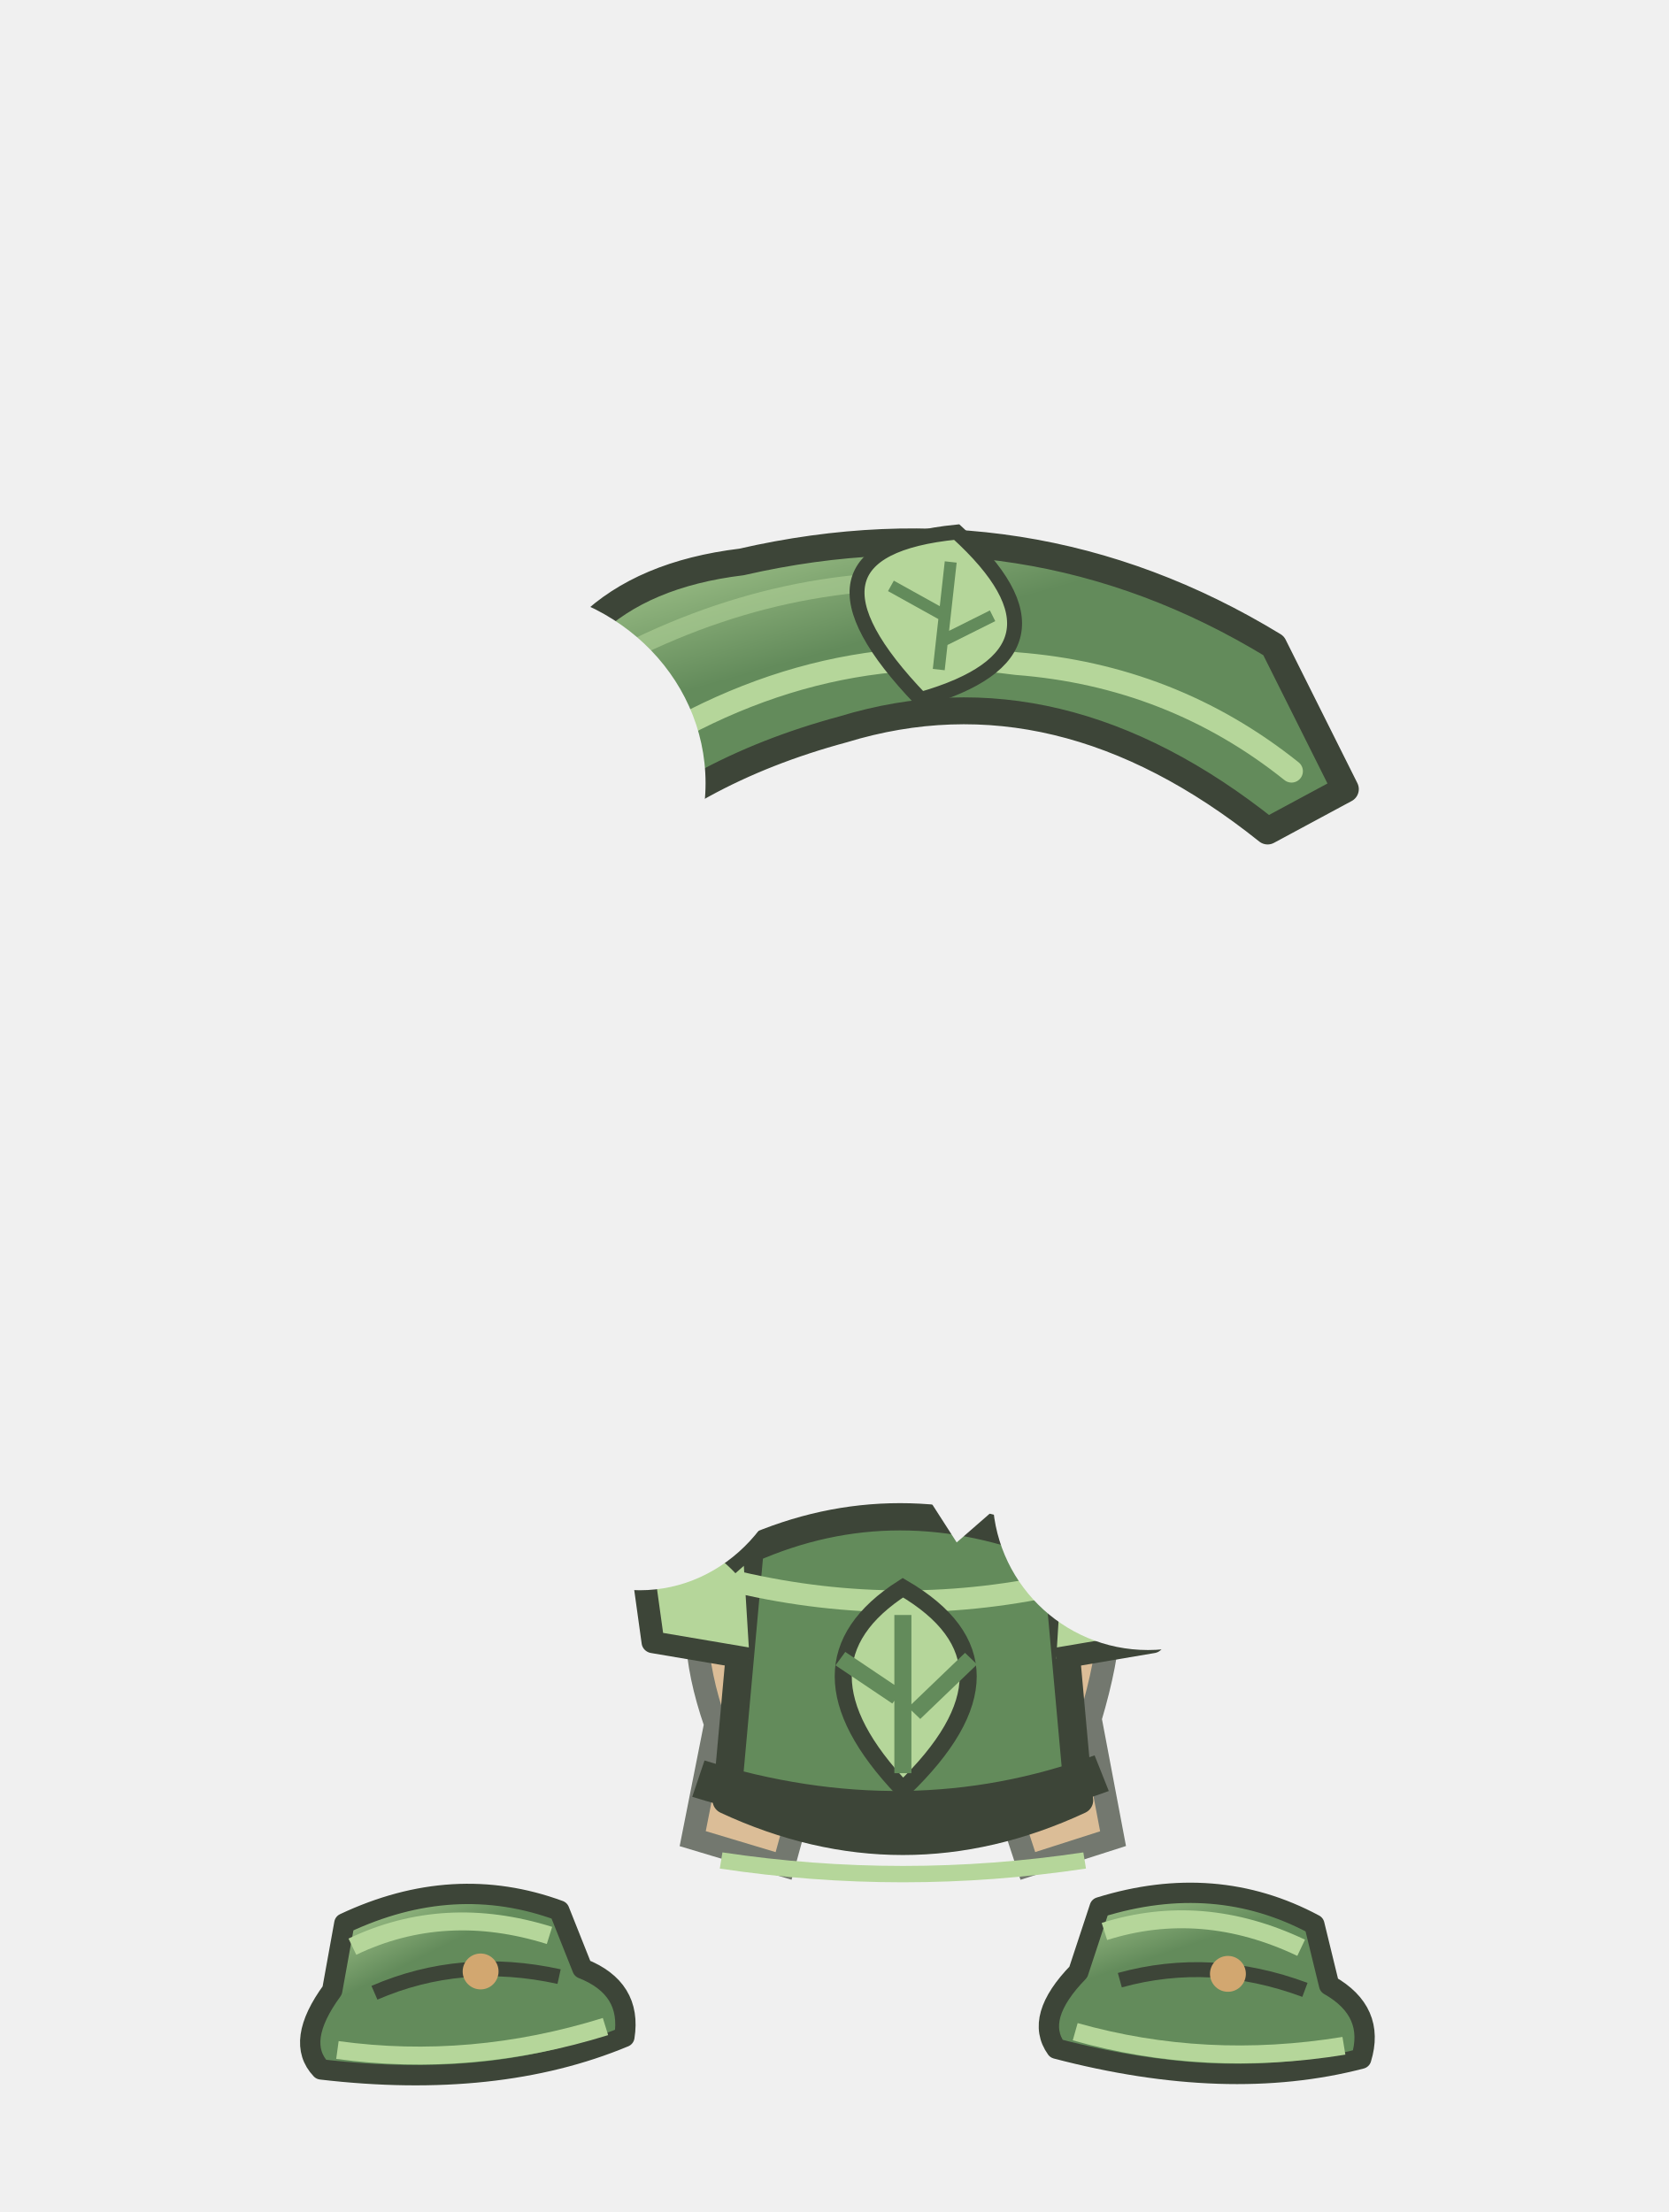
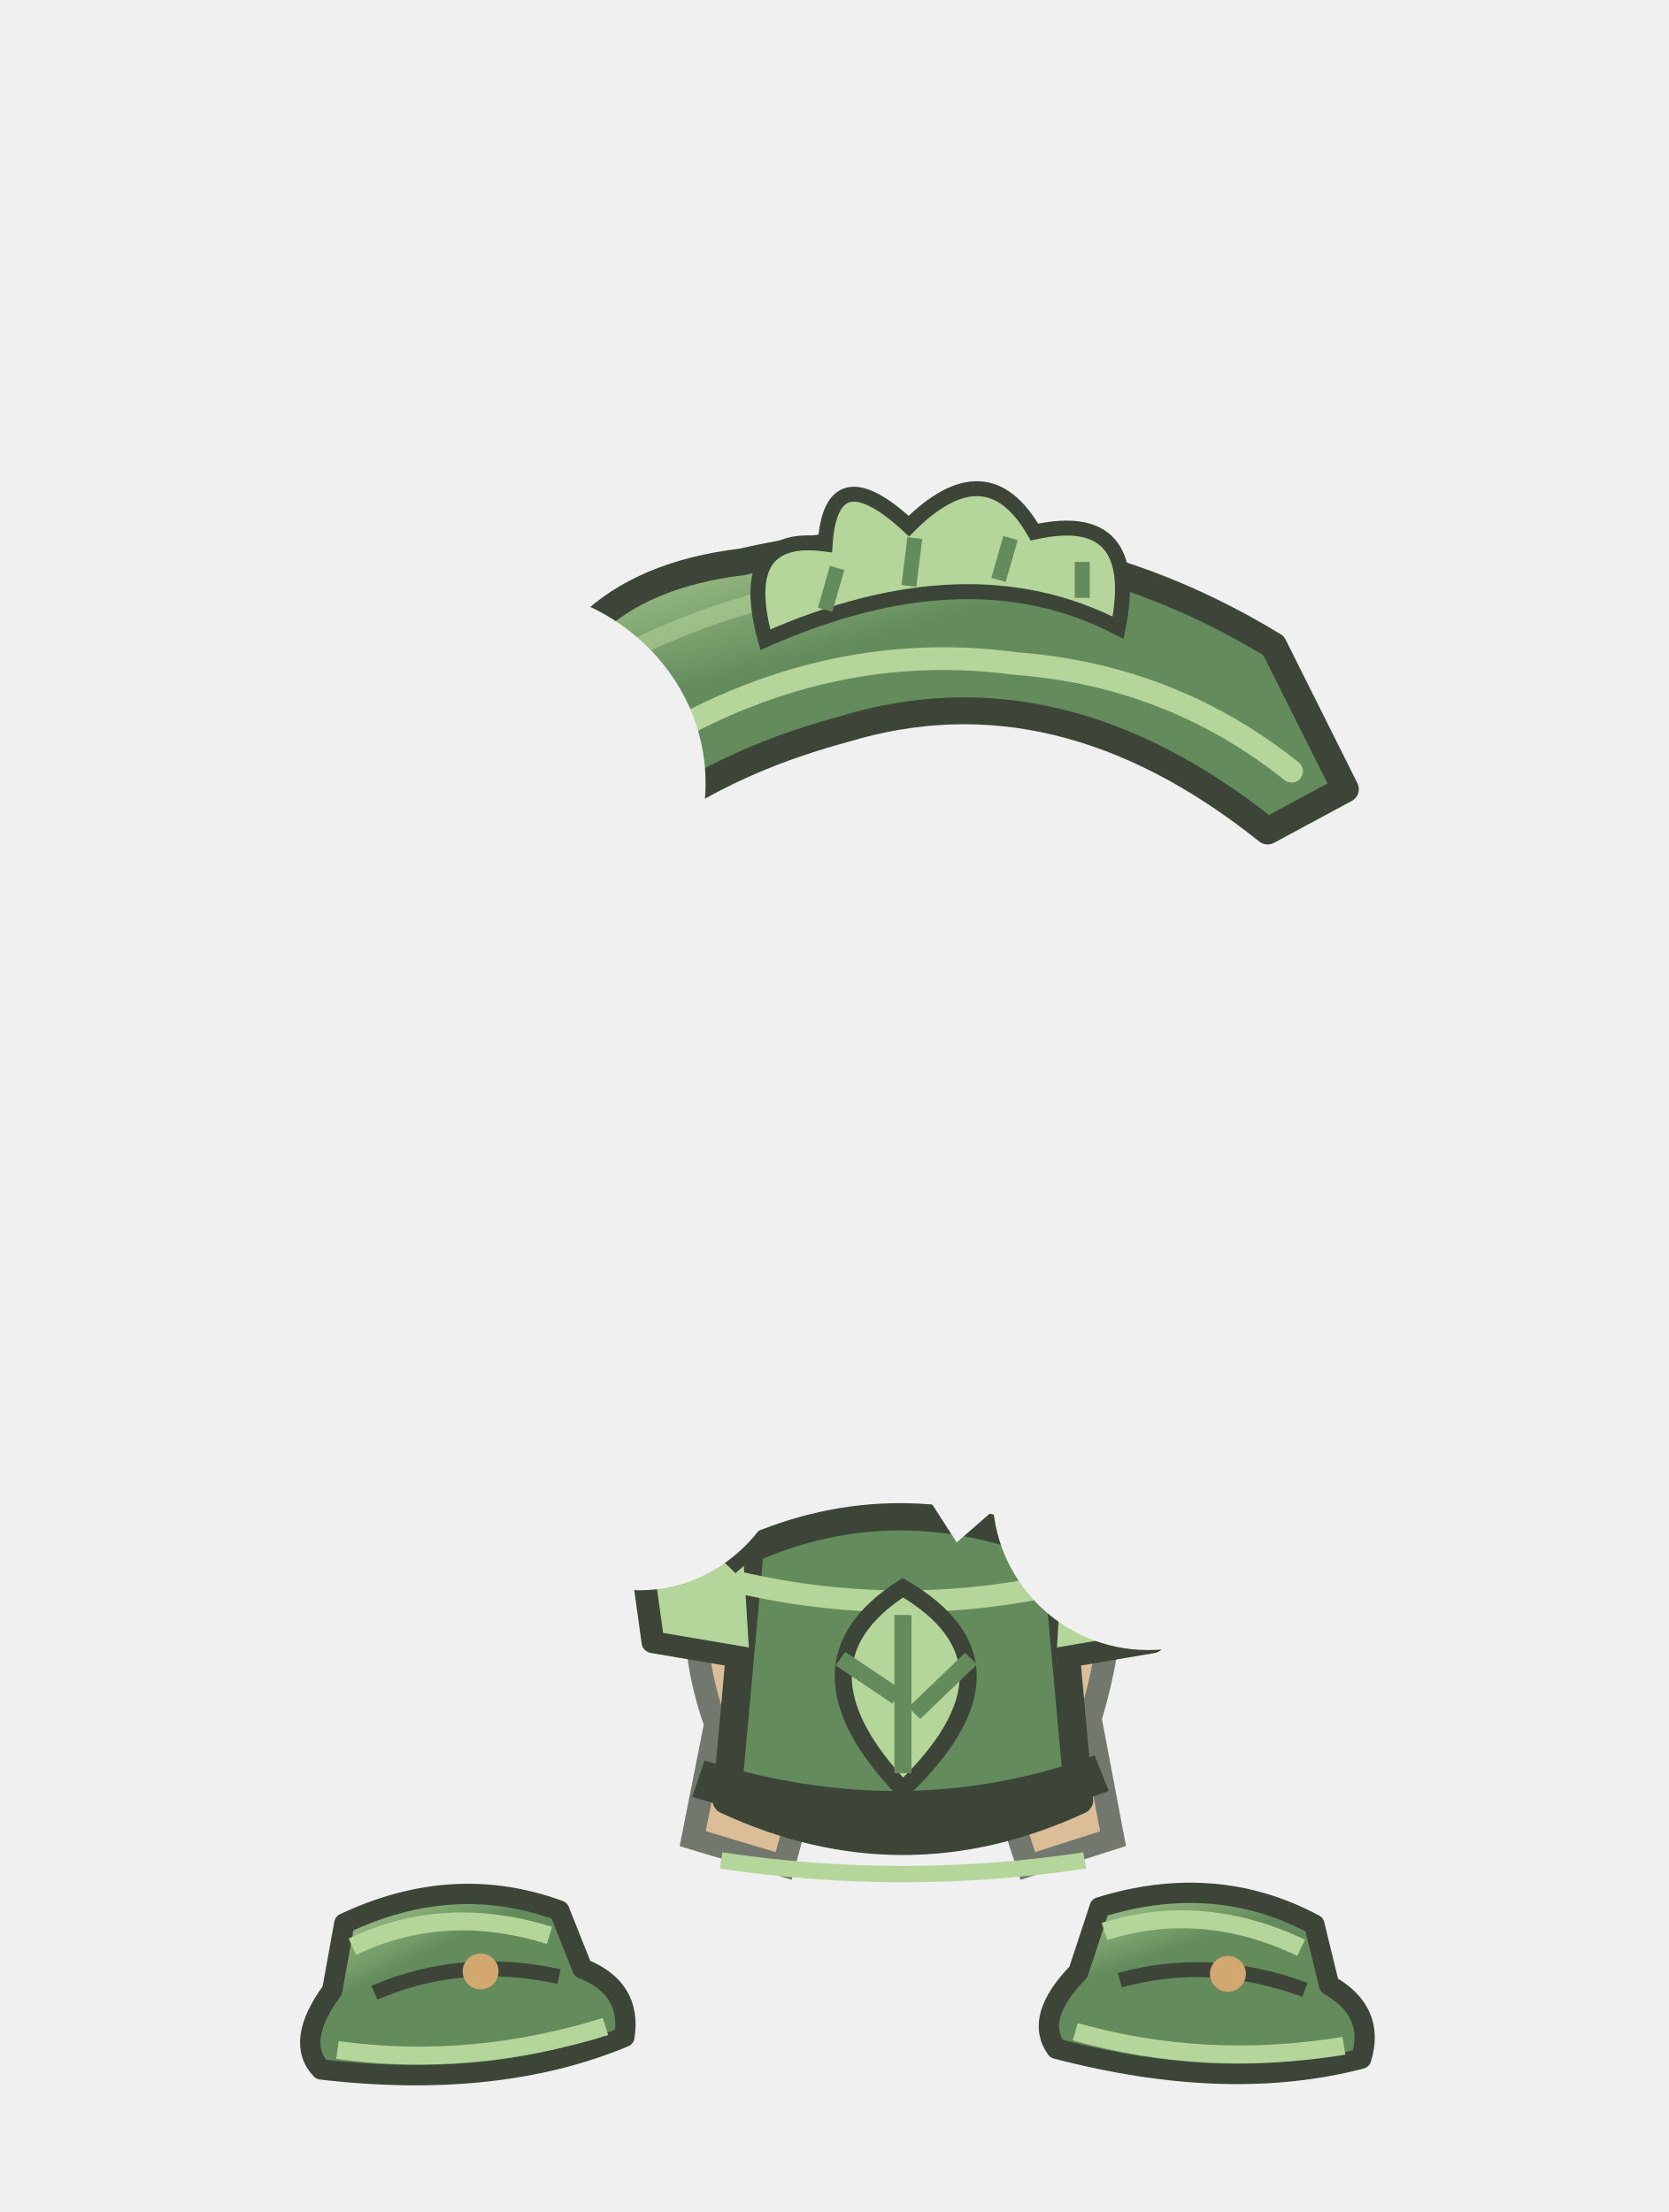
<svg xmlns="http://www.w3.org/2000/svg" width="279" height="370" viewBox="0 0 279 370" data-armor="moss" data-phase="hurt" data-frame="6">
  <defs>
    <linearGradient id="metal" x1="0" y1="0" x2=".7" y2="1">
      <stop stop-color="#b5d69a" />
      <stop offset=".4" stop-color="#638b5b" />
      <stop offset="1" stop-color="#638b5b" />
    </linearGradient>
    <mask id="details" maskUnits="userSpaceOnUse" x="0" y="0" width="279" height="370">
      <rect width="279" height="370" fill="white" />
      <g fill="black">
        <ellipse data-protect="flower" cx="83" cy="131" rx="35" ry="33" />
        <ellipse data-protect="paw" cx="107" cy="238" rx="26" ry="28" />
        <ellipse data-protect="paw" cx="192" cy="250" rx="26" ry="26" />
        <polygon data-protect="scarf" points="84,211 142,230 160,258 199,224" />
      </g>
    </mask>
  </defs>
  <g mask="url(#details)">
    <g transform="translate(78 337) rotate(-5)">
      <g data-part="boot">
        <path d="M-19 -17Q0 -24 17 -16L20 -6Q28 -2 26 6Q4 13 -25 7Q-29 2 -22 -6Z" fill="url(#metal)" stroke="#3d4538" stroke-width="3.4" stroke-linejoin="round" />
        <path d="M-18 -13Q-2 -19 15 -12M-22 4Q0 9 23 4" fill="none" stroke="#b5d69a" stroke-width="3" />
        <path d="M-15 -5Q0 -10 16 -5" fill="none" stroke="#3d4538" stroke-width="2.5" />
        <circle cx="3" cy="-7" r="3" fill="#d2a770" />
      </g>
    </g>
    <g transform="translate(202 337) rotate(3)">
      <g data-part="boot">
        <path d="M-19 -17Q0 -24 17 -16L20 -6Q28 -2 26 6Q4 13 -25 7Q-29 2 -22 -6Z" fill="url(#metal)" stroke="#3d4538" stroke-width="3.4" stroke-linejoin="round" />
        <path d="M-18 -13Q-2 -19 15 -12M-22 4Q0 9 23 4" fill="none" stroke="#b5d69a" stroke-width="3" />
        <path d="M-15 -5Q0 -10 16 -5" fill="none" stroke="#3d4538" stroke-width="2.5" />
        <circle cx="3" cy="-7" r="3" fill="#d2a770" />
      </g>
    </g>
    <g transform="translate(151 282) rotate(0)">
      <g data-part="chestplate" transform="translate(-47.5 -36.5) scale(0.95 0.9125)">
        <path d="M16 18Q11 29 17 47L13 68 29 73 34 54 66 54 72 73 87 68 83 46Q89 25 84 18" fill="#d2a770" opacity=".7" stroke="#3d4538" stroke-width="4" />
        <path d="M23 15 Q49 3 77 15 L81 61 Q50 76 19 61Z" fill="#638b5b" stroke="#3d4538" stroke-width="5" stroke-linejoin="round" />
        <path d="M22 18Q12 7 4 17L6 32 23 35M78 18Q88 7 96 17L94 32 77 35" fill="#b5d69a" stroke="#3d4538" stroke-width="4" stroke-linejoin="round" />
        <path d="M21 21Q50 28 79 21" fill="none" stroke="#b5d69a" stroke-width="4" />
        <path d="M14 57Q51 69 85 56" fill="none" stroke="#3d4538" stroke-width="7" />
        <path d="M50 59Q29 36 50 22Q73 36 50 59Z" fill="#b5d69a" stroke="#3d4538" stroke-width="3" />
        <path d="M50 27V56M49 42 39 35M52 45 62 35" stroke="#638b5b" stroke-width="3" />
        <path d="M18 72Q50 77 82 72" fill="none" stroke="#b5d69a" stroke-width="3" />
      </g>
    </g>
    <g transform="translate(157 155) rotate(0)">
      <g data-part="helmet">
        <path d="M-69 -26Q-66 -57 -33 -61Q15 -72 56 -47L68 -23L55 -16Q20 -44 -16 -33Q-42 -26 -58 -10Z" fill="url(#metal)" stroke="#3d4538" stroke-width="4.5" stroke-linejoin="round" />
        <path d="M-58 -24Q-24 -49 13 -44Q39 -42 59 -26" fill="none" stroke="#b5d69a" stroke-width="3.8" stroke-linecap="round" />
        <path d="M-52 -46Q-22 -61 10 -57" fill="none" stroke="#b5d69a" stroke-width="3" opacity=".55" />
-         <path d="M-3 -38Q-27 -63 3 -66Q25 -46 -3 -38Z" fill="#b5d69a" stroke="#3d4538" stroke-width="2.5" />
-         <path d="M0 -43L2 -61M1 -52L-8 -57M1 -48L9 -52" stroke="#638b5b" fill="none" stroke-width="2" />
+         <path d="M-29 -48Q-34 -66 -19 -64Q-18 -79 -5 -67Q8 -80 16 -66Q34 -70 30 -50Q5 -63 -29 -48Z" fill="#b5d69a" stroke="#3d4538" stroke-width="2.5" />
+         <path d="M-19 -53L-17 -60M-5 -57L-4 -65M10 -58L12 -65M24 -55L24 -61" stroke="#638b5b" stroke-width="2.5" />
      </g>
    </g>
  </g>
</svg>
